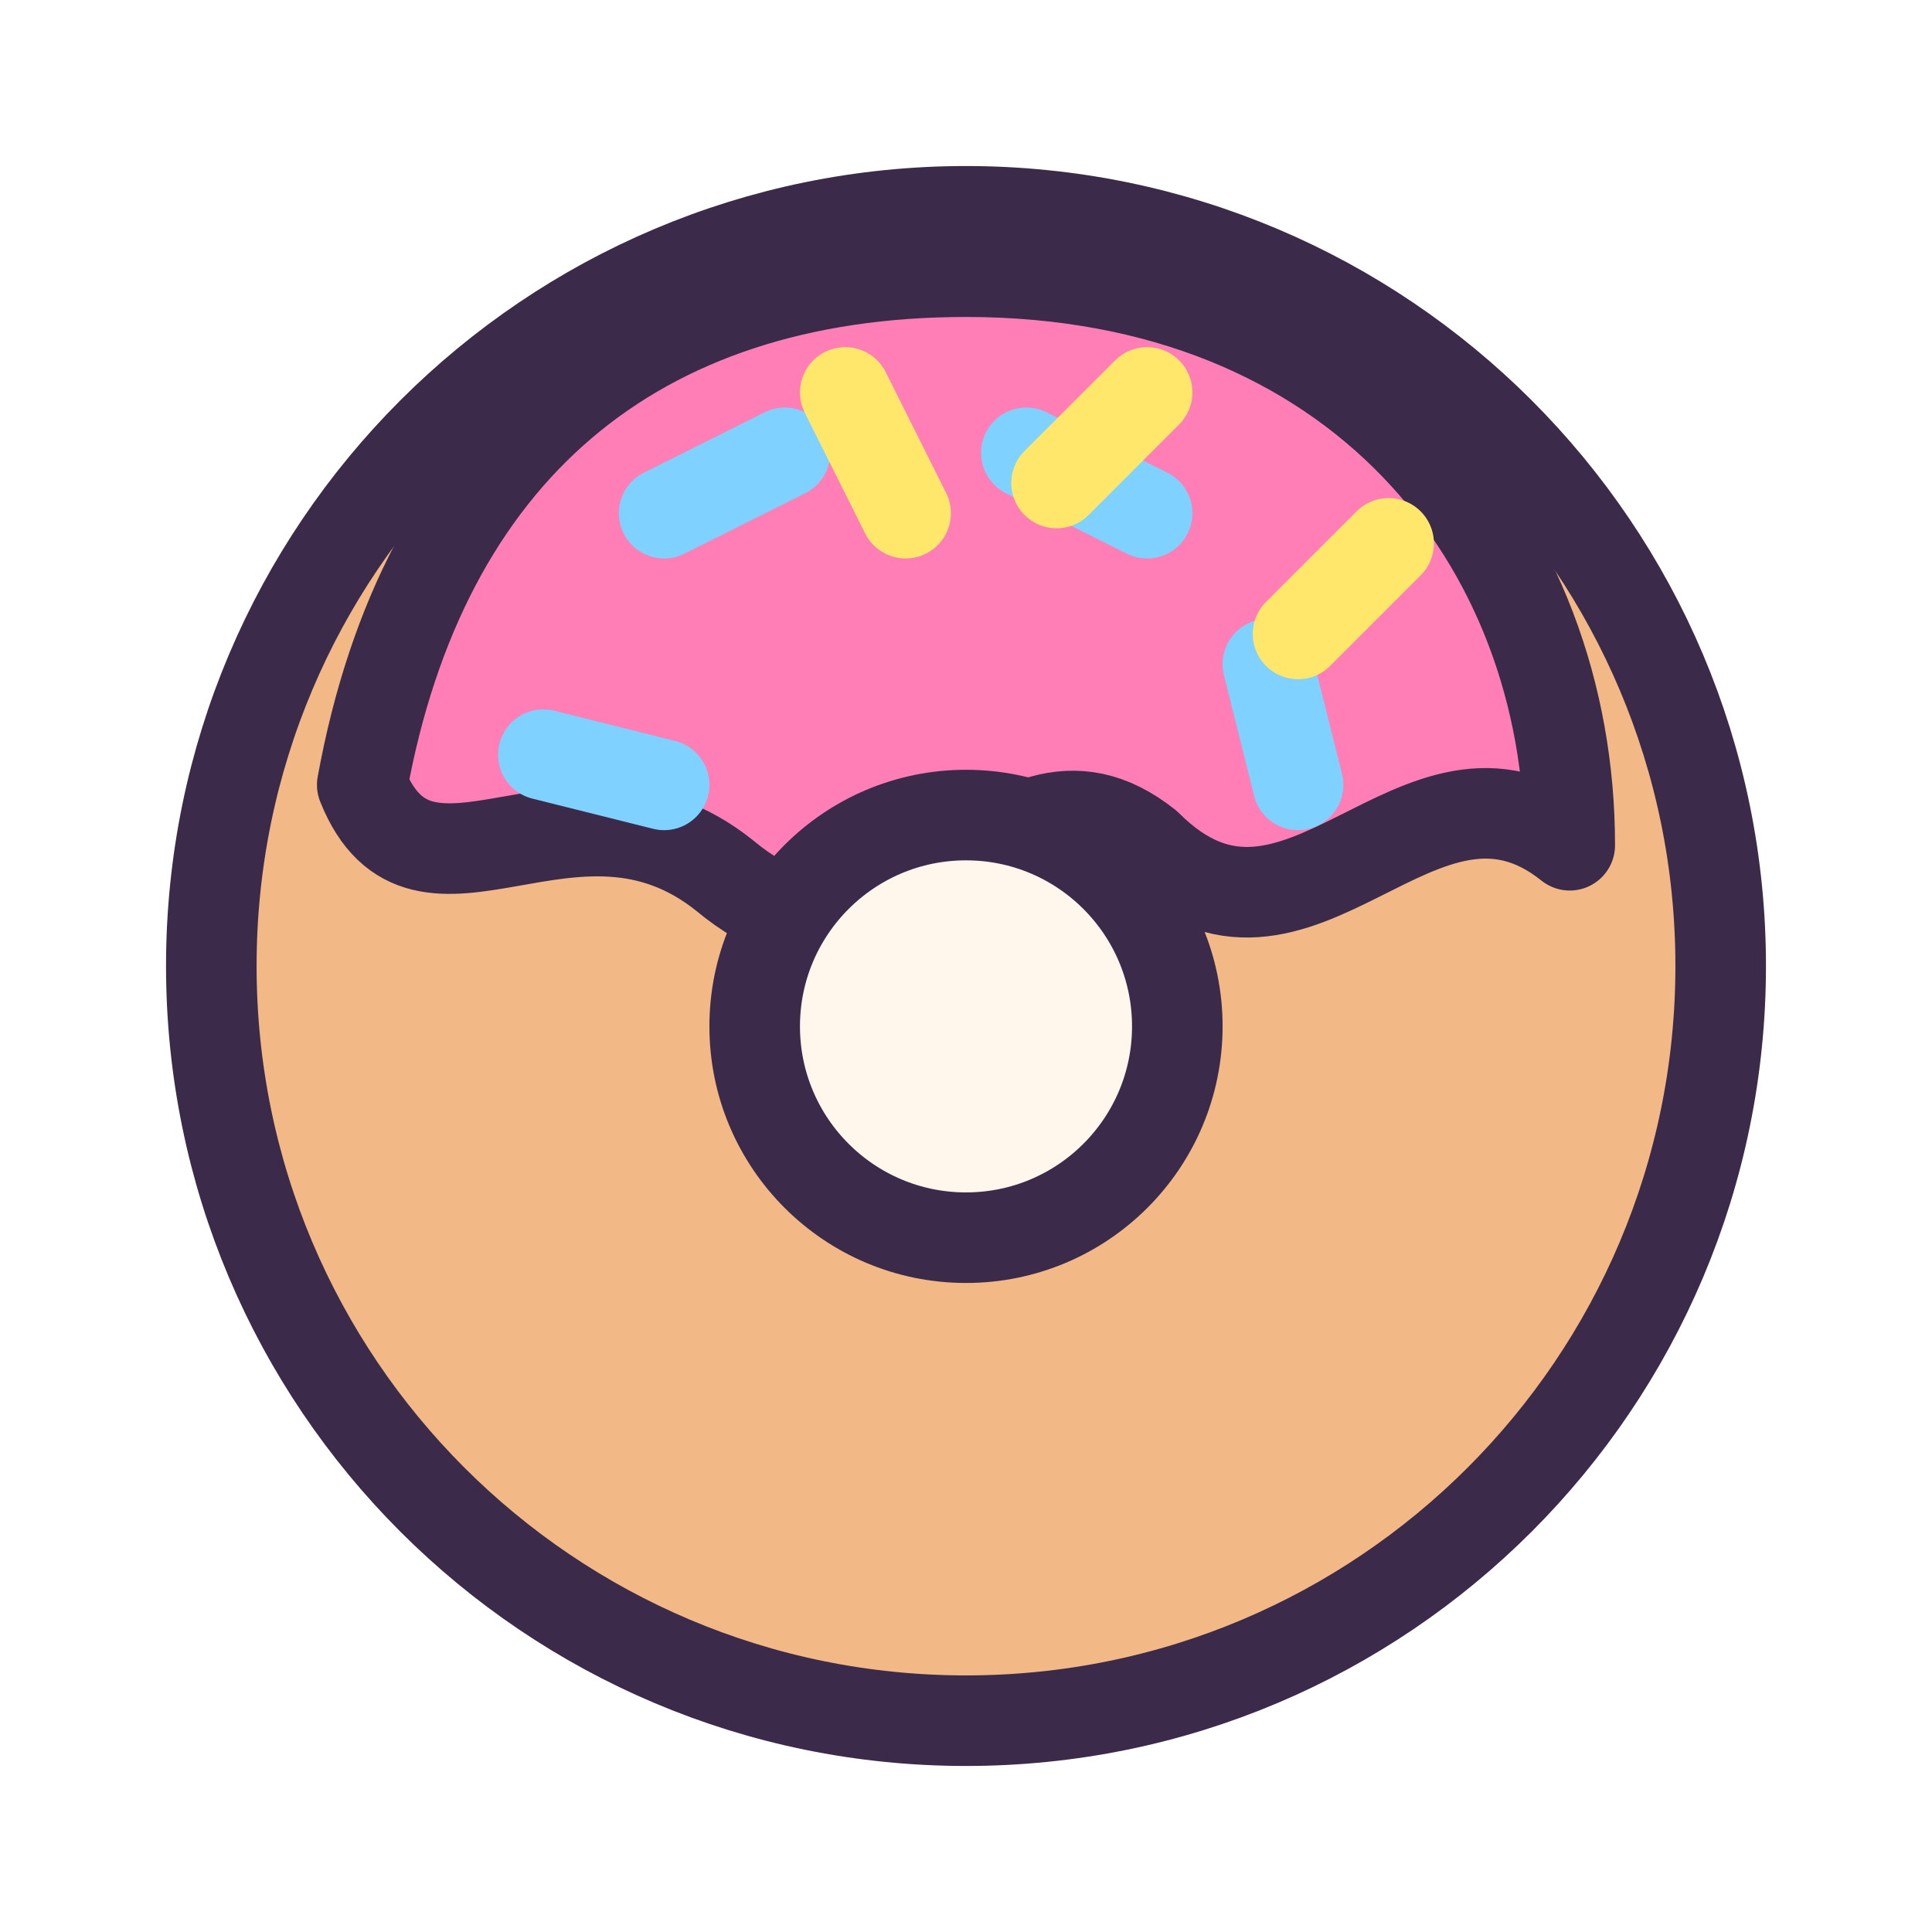
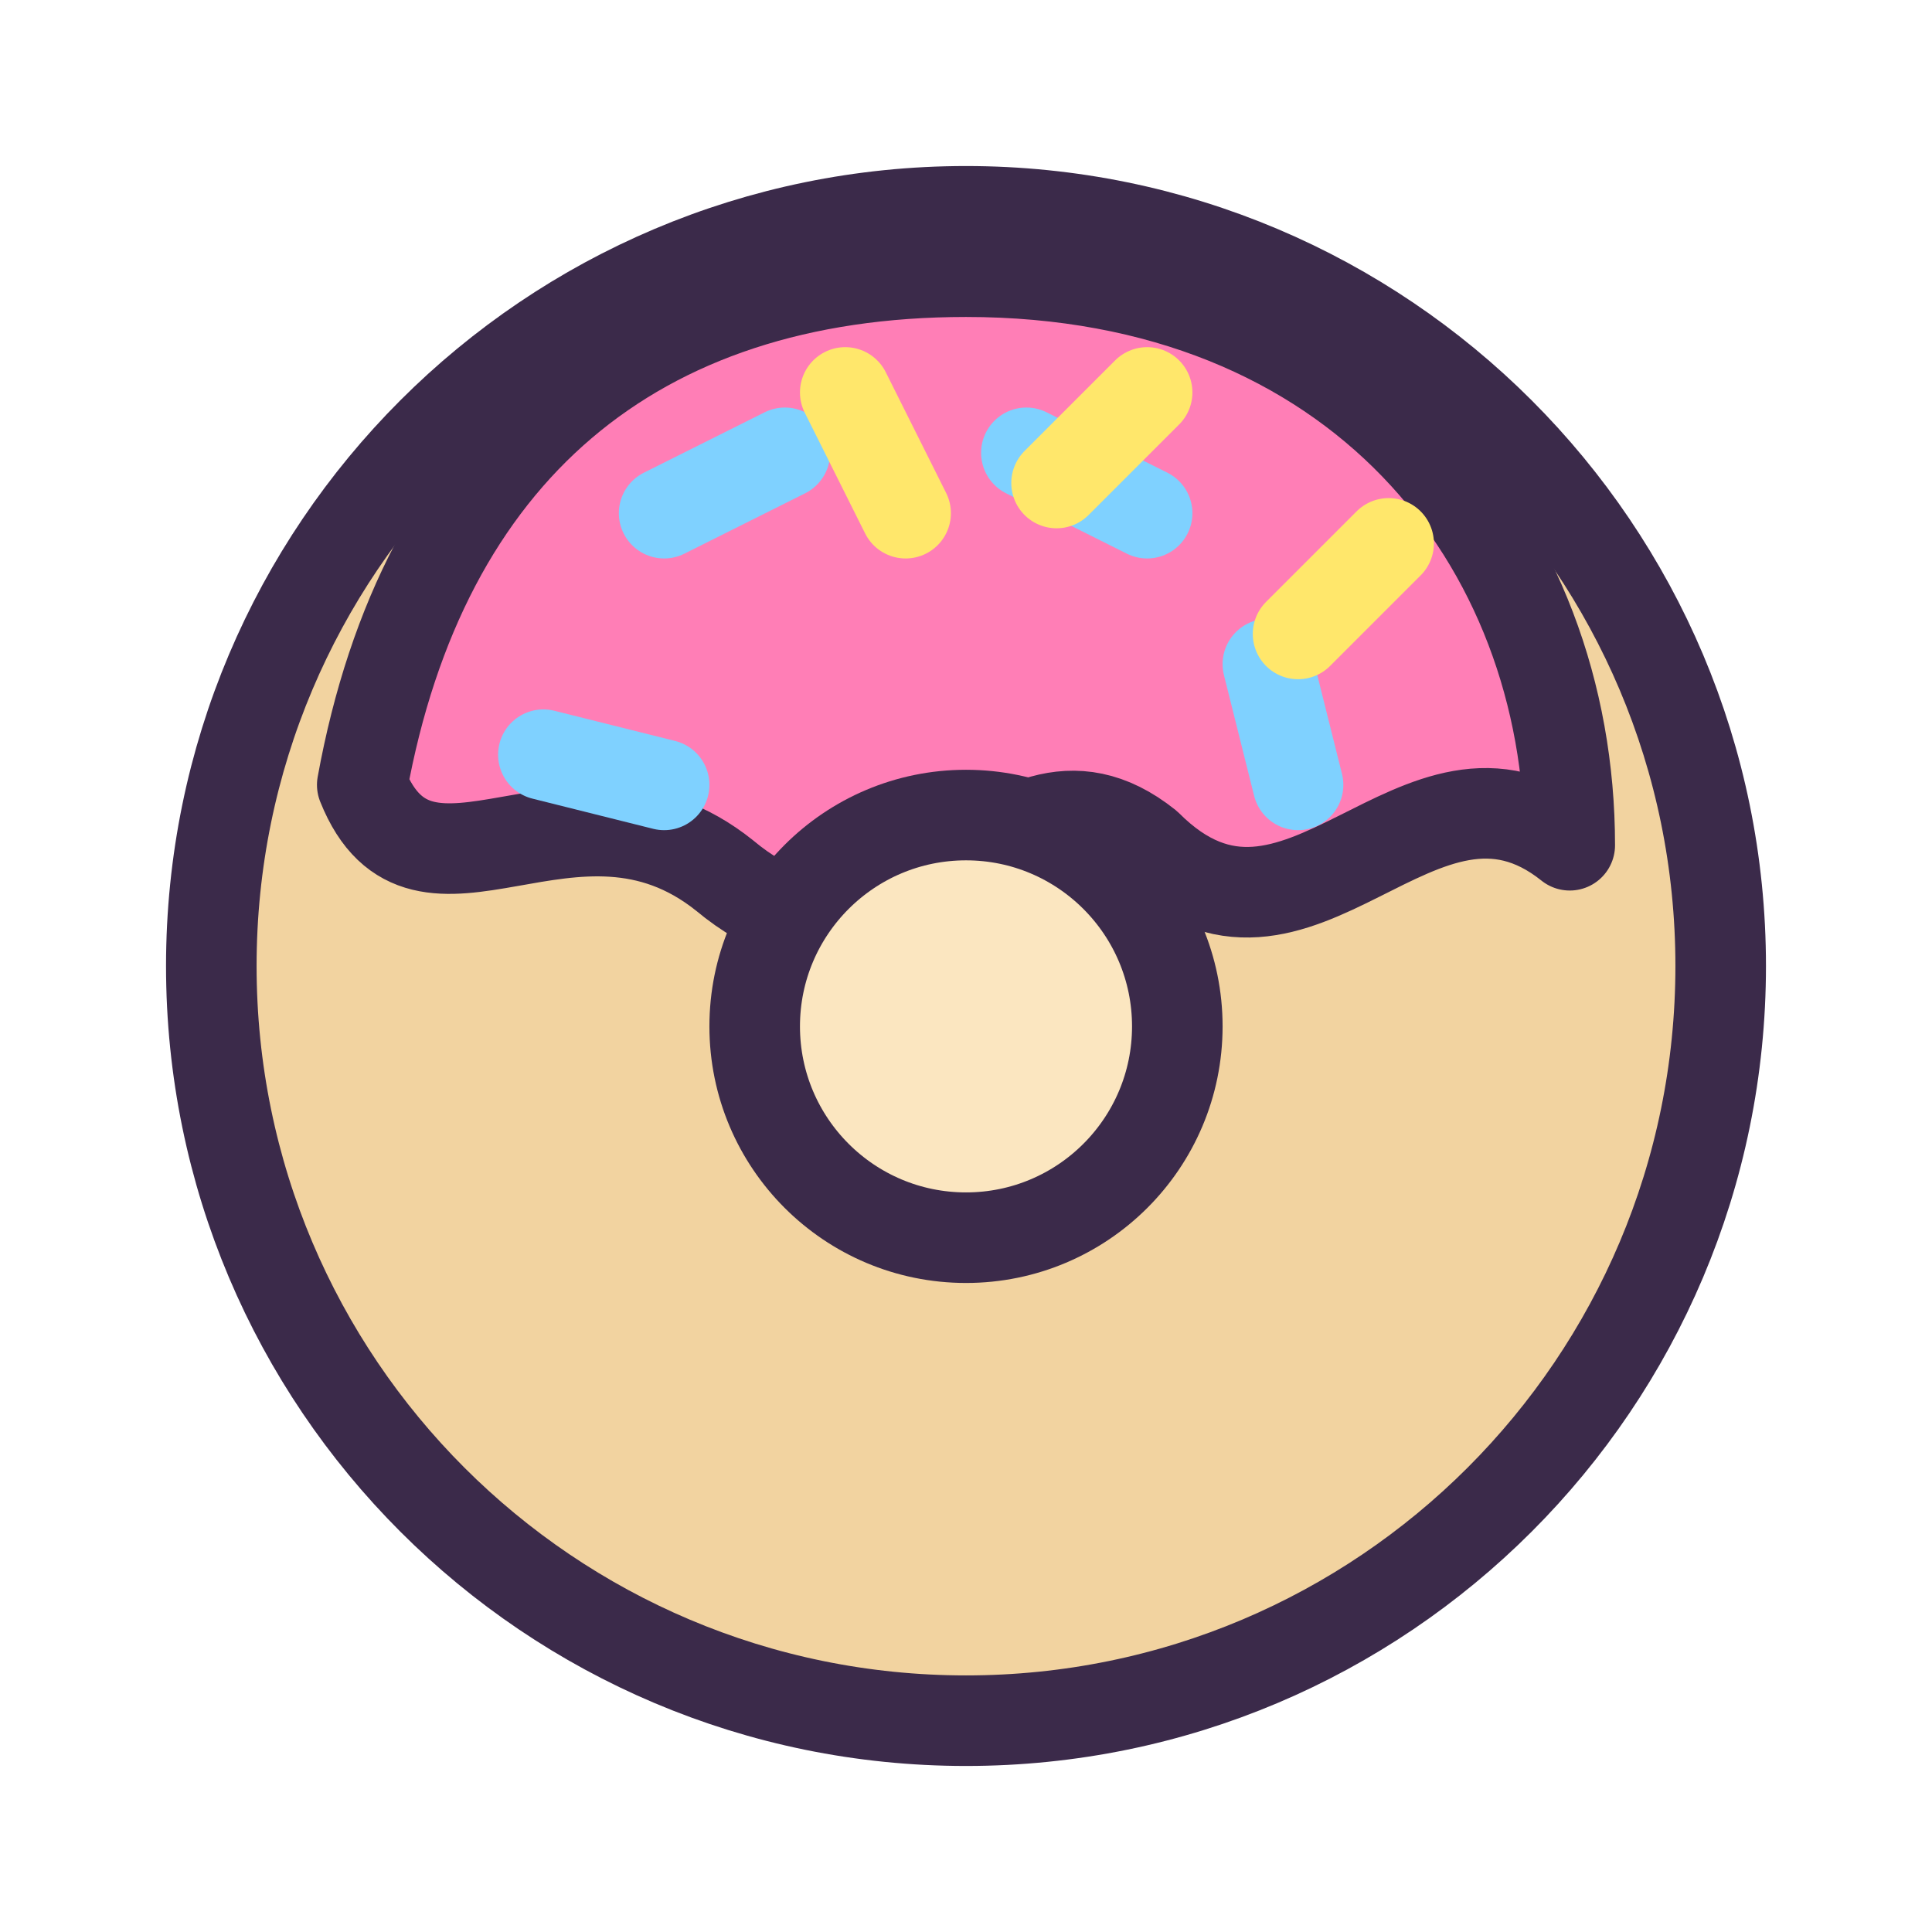
<svg xmlns="http://www.w3.org/2000/svg" width="64" height="64" viewBox="0 0 64 64">
-   <circle cx="32" cy="32" r="25" fill="#F2B987" stroke="#3B2A4A" stroke-width="3" stroke-linejoin="round" stroke-linecap="round" />
+   <circle cx="32" cy="32" r="25" fill="#F2D3A0" stroke="#3B2A4A" stroke-width="3" stroke-linejoin="round" stroke-linecap="round" />
  <path d="M32 9 C45 9 52 18 52 28 C47 24 43 33 38 28 C33 24 30 34 24 29 C19 25 14 31 12 26 C14 15 21 9 32 9 Z" fill="#FF7EB6" stroke="#3B2A4A" stroke-width="3" stroke-linejoin="round" stroke-linecap="round" />
-   <circle cx="32" cy="34" r="7" fill="#FFF6EC" stroke="#3B2A4A" stroke-width="3" stroke-linejoin="round" stroke-linecap="round" />
+   <circle cx="32" cy="34" r="7" fill="#FBE6C0" stroke="#3B2A4A" stroke-width="3" stroke-linejoin="round" stroke-linecap="round" />
  <path d="M22 17 l4 -2 M34 15 l4 2 M42 22 l1 4 M18 25 l4 1" stroke="#7FD1FF" stroke-width="3" stroke-linecap="round" />
  <path d="M28 13 l2 4 M38 13 l-3 3 M46 18 l-3 3" stroke="#FFE76B" stroke-width="3" stroke-linecap="round" />
</svg>
